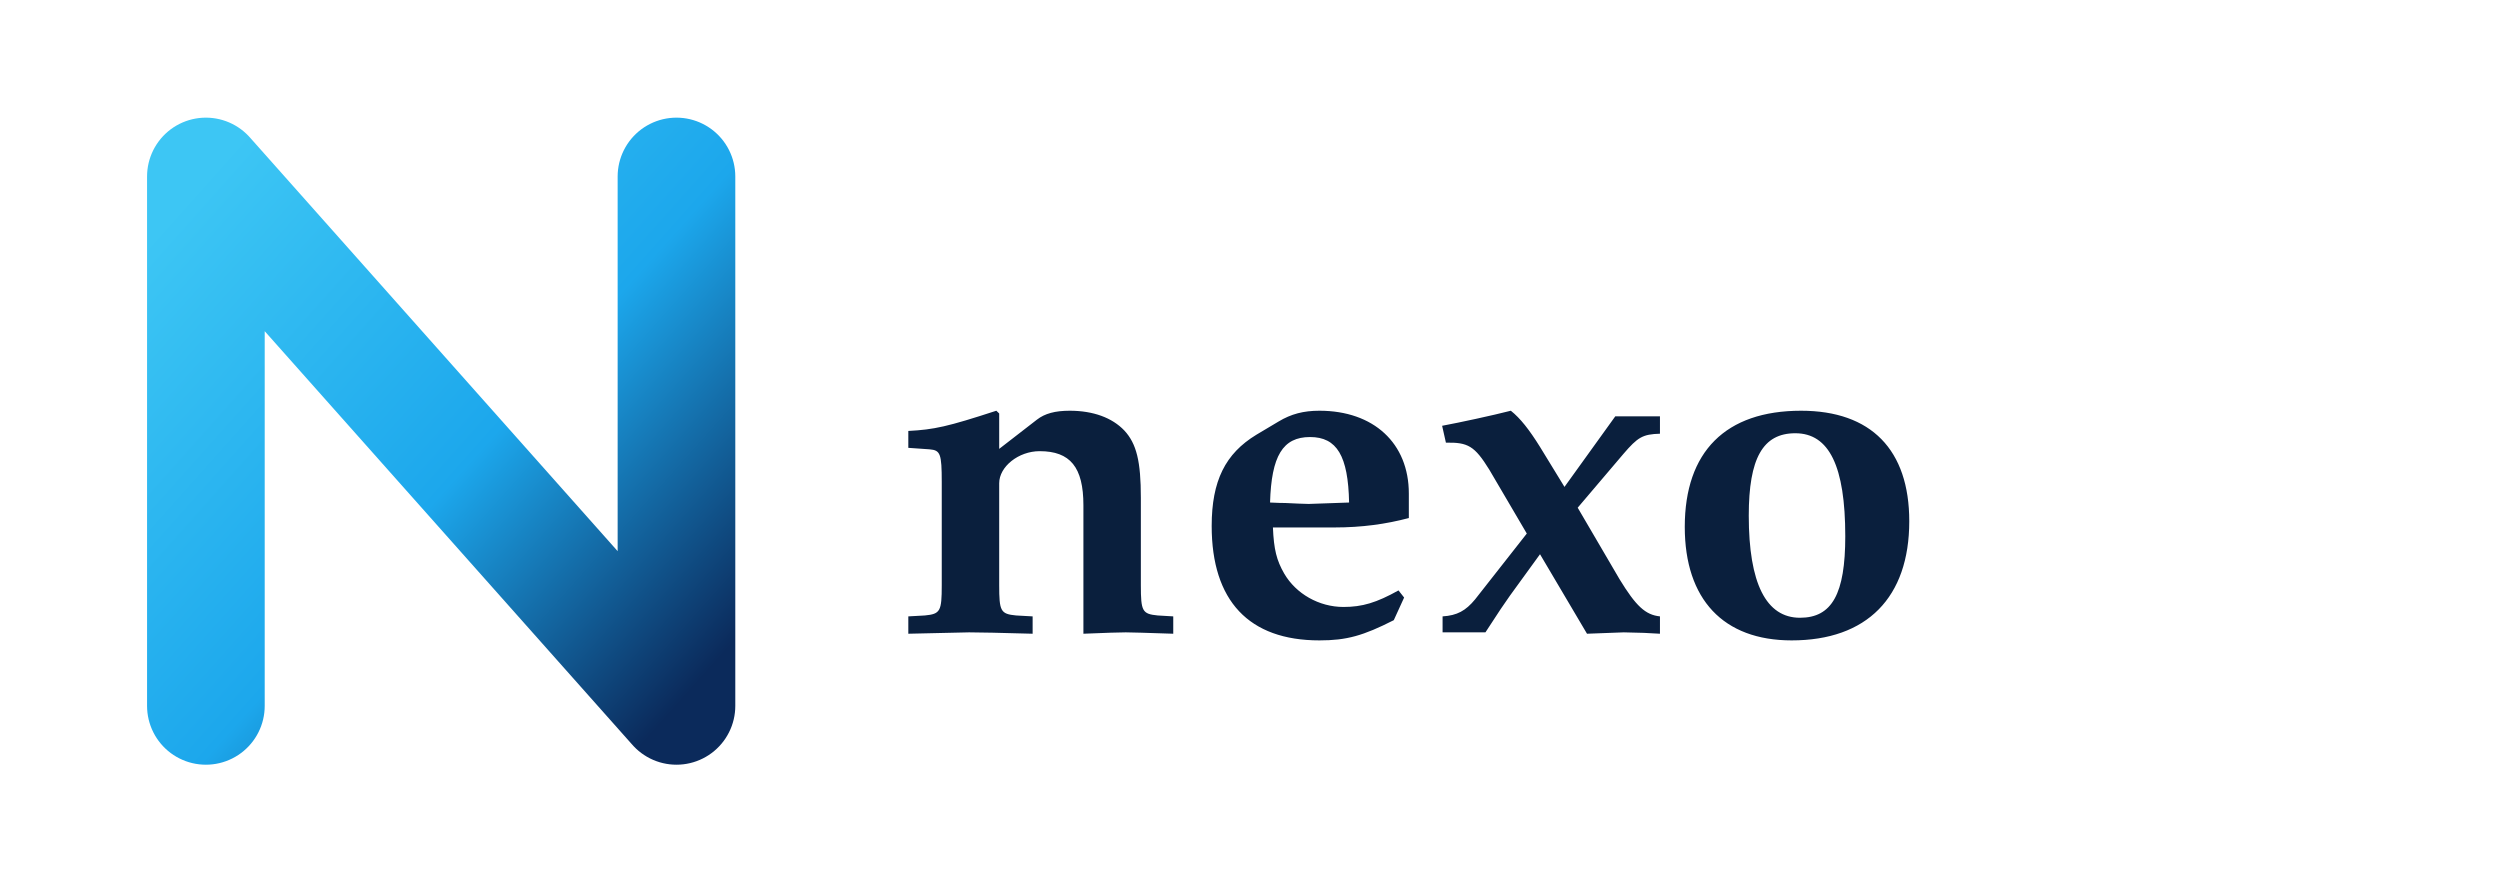
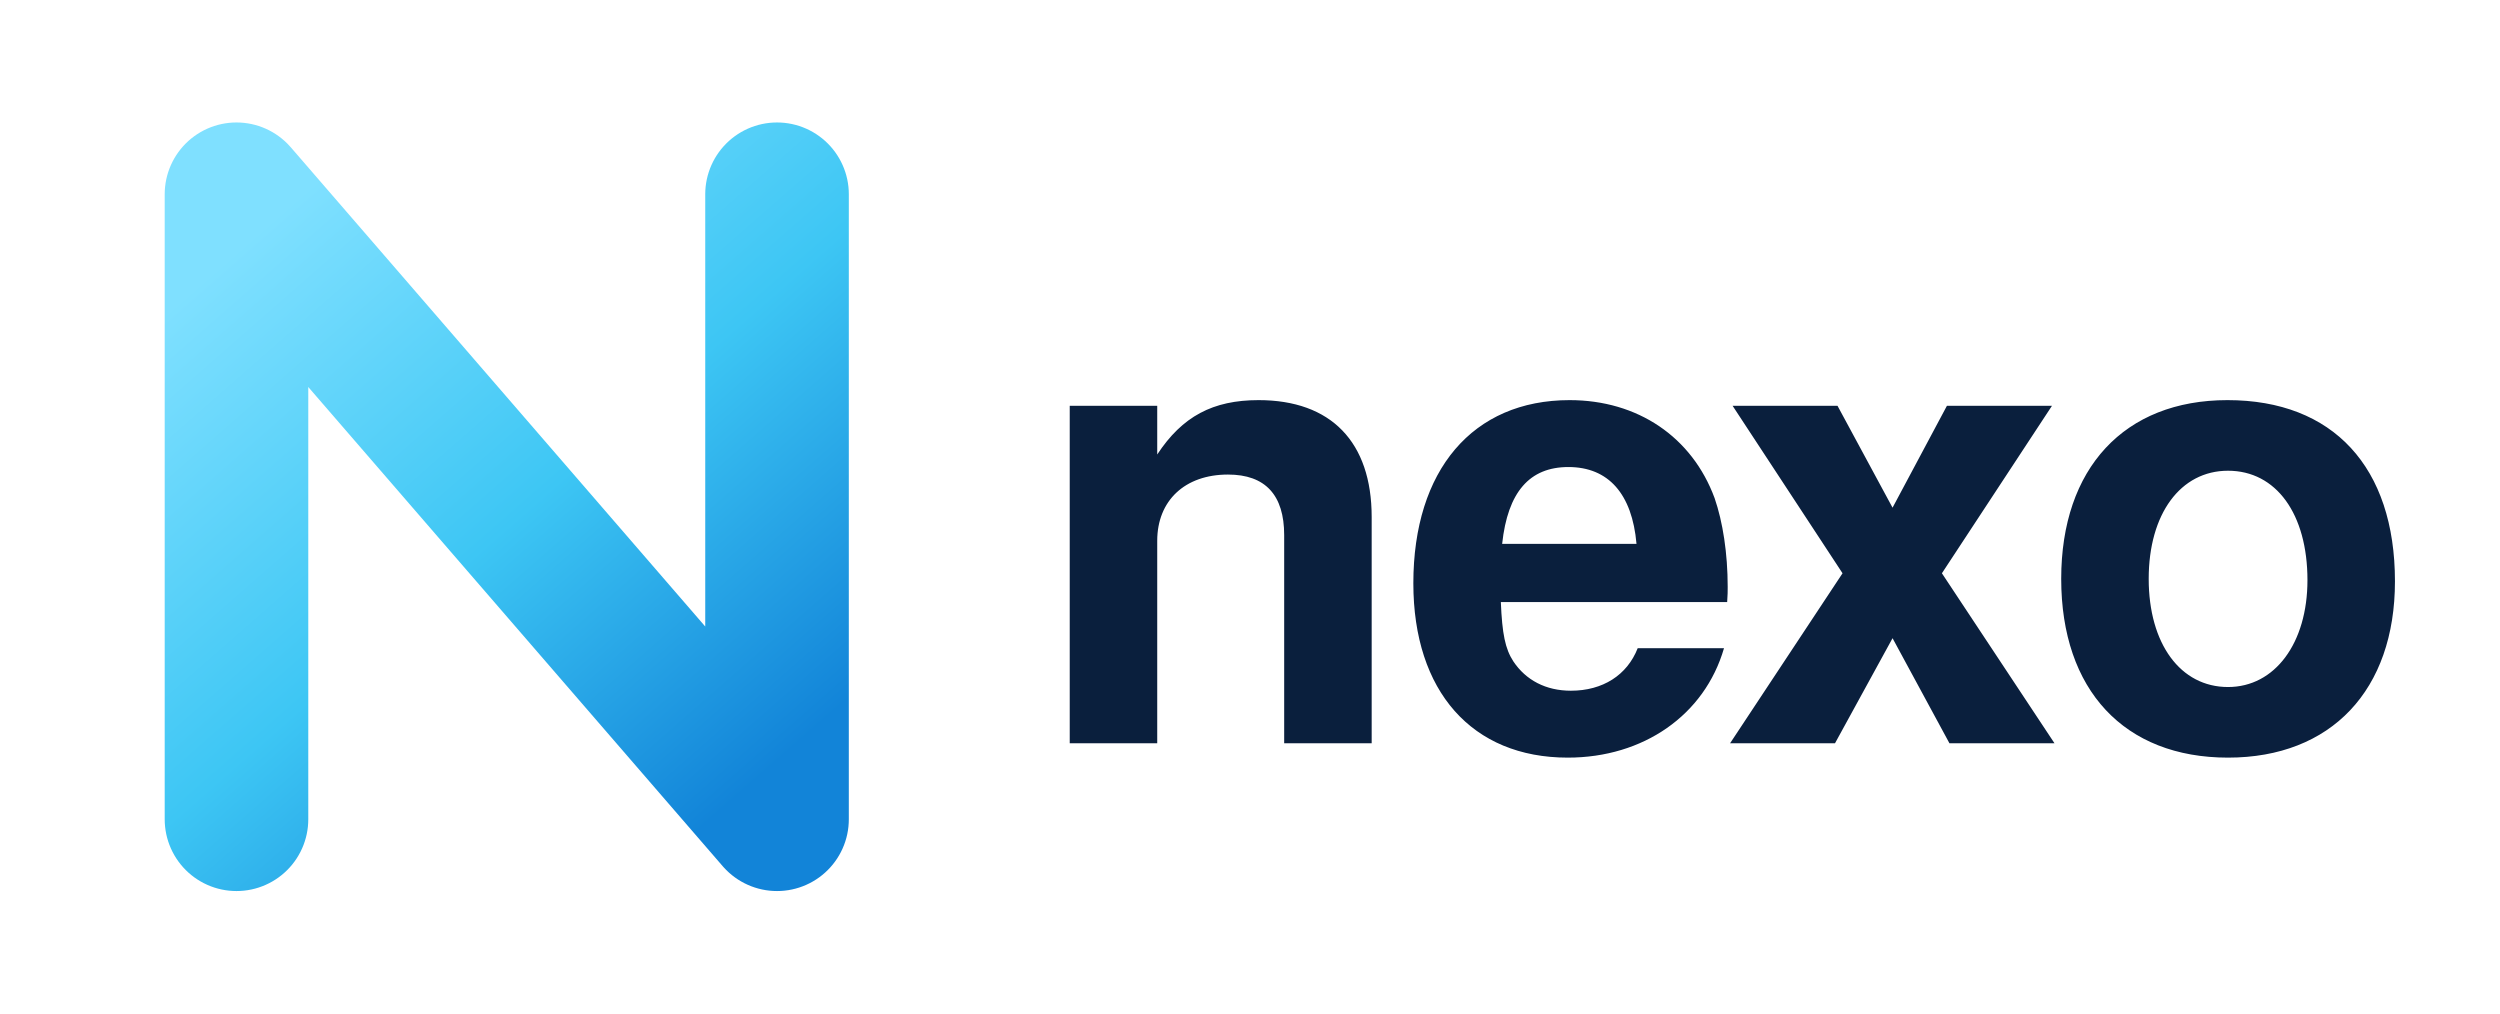
- <svg xmlns="http://www.w3.org/2000/svg" viewBox="0 0 340 120" role="img" aria-label="Nexo">
+ <svg xmlns="http://www.w3.org/2000/svg" viewBox="0 0 296 120" role="img" aria-label="NEXO">
  <defs>
-     <linearGradient id="nexoGrad" x1="0%" y1="0%" x2="100%" y2="100%">
-       <stop offset="0%" stop-color="#3DC6F4" />
-       <stop offset="55%" stop-color="#1CA7EC" />
-       <stop offset="100%" stop-color="#0B2A5B" />
+     <linearGradient id="nexoGradDark" x1="12%" y1="0%" x2="88%" y2="100%">
+       <stop offset="0%" stop-color="#7FE0FF" />
+       <stop offset="52%" stop-color="#3DC6F4" />
+       <stop offset="100%" stop-color="#1284D8" />
    </linearGradient>
  </defs>
-   <path d="M28 96 L28 24 L92 96 L92 24" fill="none" stroke="url(#nexoGrad)" stroke-width="16" stroke-linecap="round" stroke-linejoin="round" />
-   <text x="122" y="86" font-family="Georgia, 'Iowan Old Style', 'Palatino Linotype', serif" font-weight="700" font-size="64" letter-spacing="1" fill="#0A1F3D">nexo</text>
+   <path d="M28 97 L28 23 L92 97 L92 23" fill="none" stroke="url(#nexoGradDark)" stroke-width="17" stroke-linecap="round" stroke-linejoin="round" />
+   <text x="122" y="88" font-family="'Helvetica Neue', Helvetica, Arial, sans-serif" font-weight="700" font-size="74" letter-spacing="-1.5" fill="#0A1F3D">nexo</text>
</svg>
